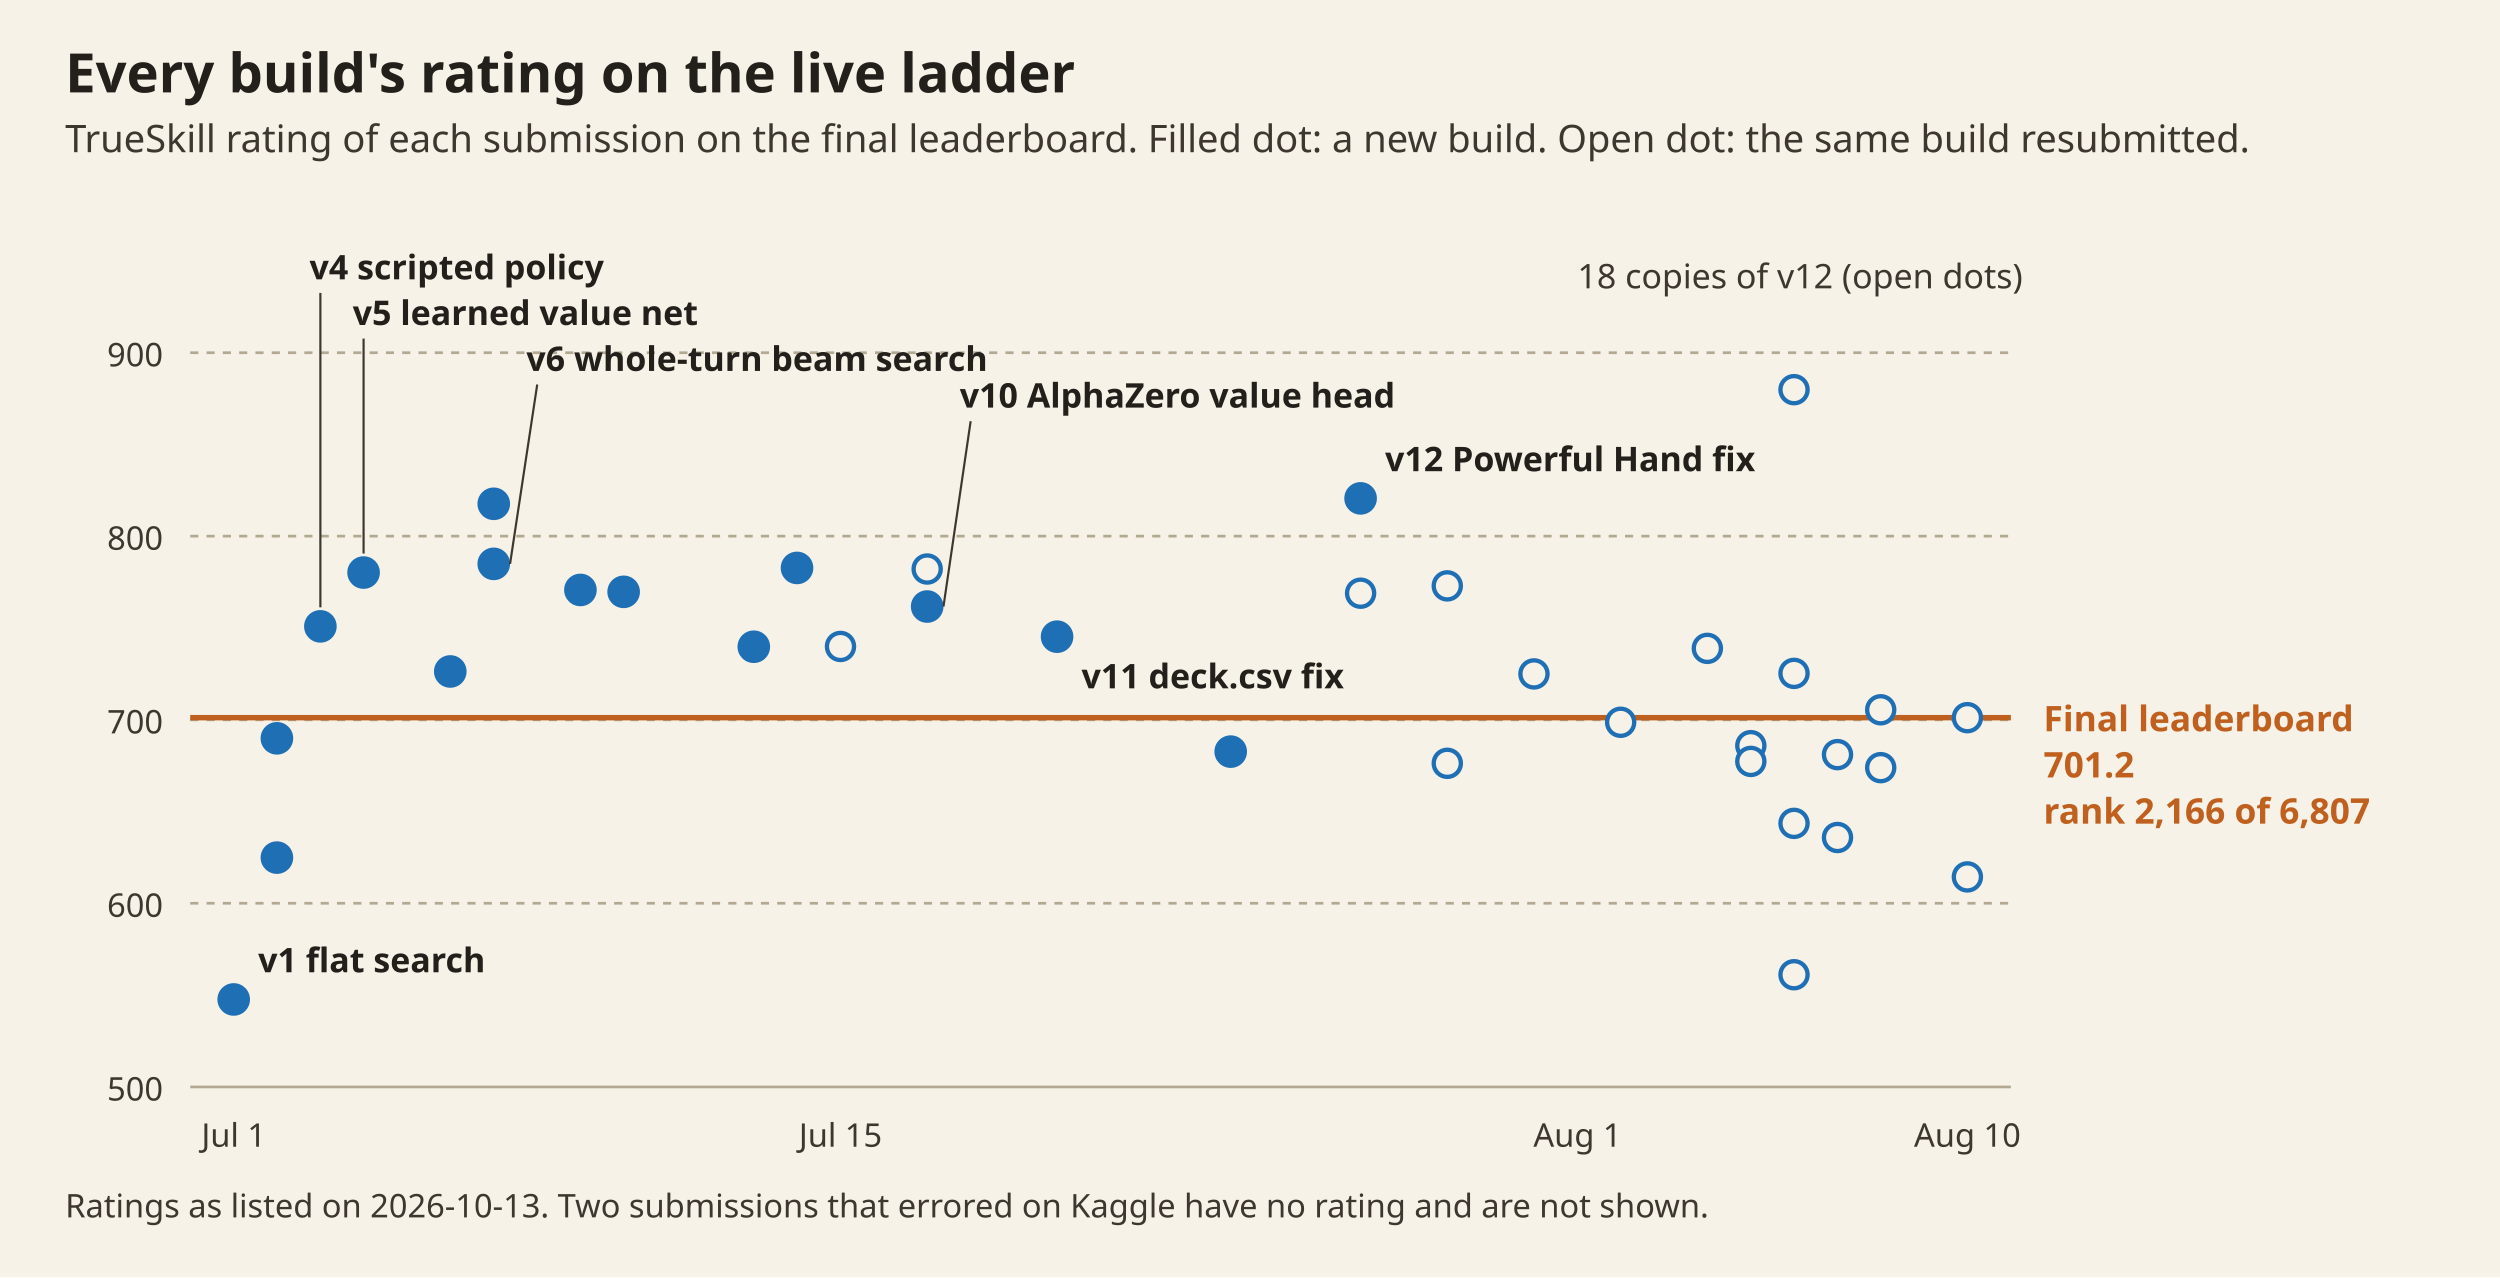
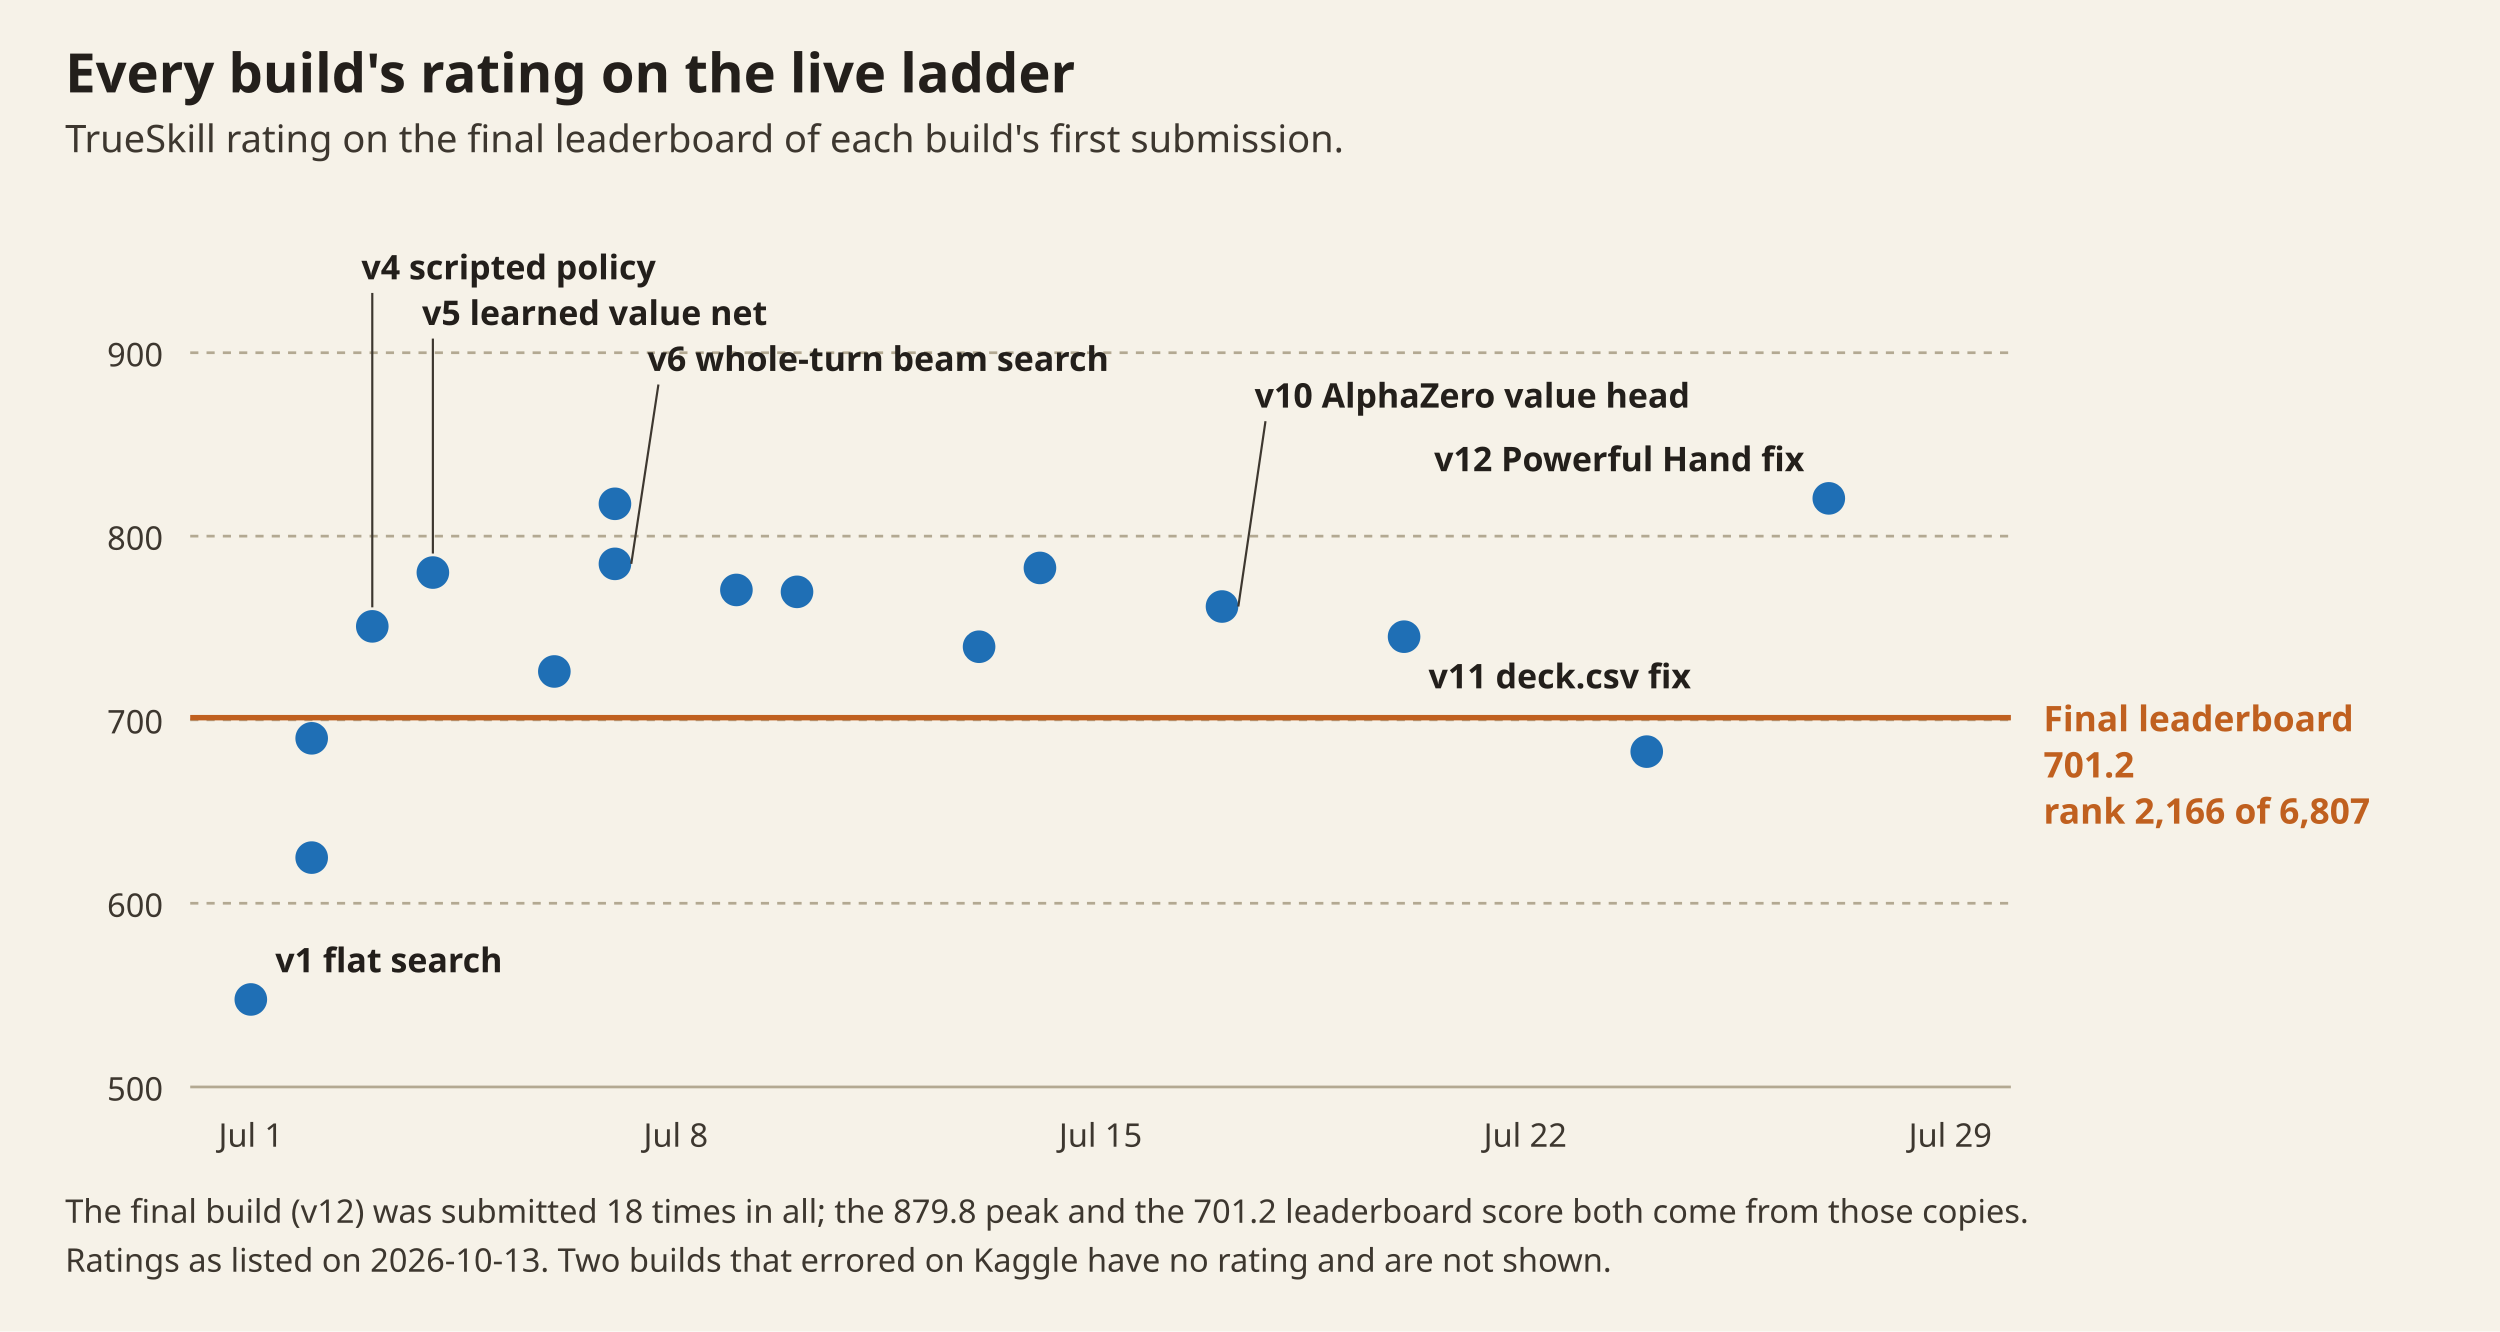
- <svg xmlns="http://www.w3.org/2000/svg" viewBox="0 0 920 470" width="920" height="470" role="img" aria-labelledby="t d" font-family="Archivo, sans-serif">
-   <rect width="920" height="470" fill="#F6F2E8" />
+ <svg xmlns="http://www.w3.org/2000/svg" viewBox="0 0 920 490" width="920" height="490" role="img" aria-labelledby="t d" font-family="Archivo, sans-serif">
+   <rect width="920" height="490" fill="#F6F2E8" />
  <text x="24.0" y="34.0" font-size="20" font-weight="700" fill="#231F1B" text-anchor="start">Every build's rating on the live ladder</text>
-   <text x="24.0" y="56.0" font-size="14" font-weight="400" fill="#3D372F" text-anchor="start">TrueSkill rating of each submission on the final leaderboard. Filled dot: a new build. Open dot: the same build resubmitted.</text>
+   <text x="24.0" y="56.0" font-size="14" font-weight="400" fill="#3D372F" text-anchor="start">TrueSkill rating on the final leaderboard of each build's first submission.</text>
  <line x1="70" x2="740" y1="400.0" y2="400.0" stroke="#B3A992" stroke-width="1" />
  <text x="60.0" y="405.0" font-size="12" font-weight="400" fill="#3D372F" text-anchor="end">500</text>
  <line x1="70" x2="740" y1="332.4" y2="332.4" stroke="#B3A992" stroke-width="1" stroke-dasharray="3 3" />
  <text x="60.0" y="337.4" font-size="12" font-weight="400" fill="#3D372F" text-anchor="end">600</text>
  <line x1="70" x2="740" y1="264.9" y2="264.9" stroke="#B3A992" stroke-width="1" stroke-dasharray="3 3" />
  <text x="60.0" y="269.9" font-size="12" font-weight="400" fill="#3D372F" text-anchor="end">700</text>
  <line x1="70" x2="740" y1="197.3" y2="197.3" stroke="#B3A992" stroke-width="1" stroke-dasharray="3 3" />
  <text x="60.0" y="202.3" font-size="12" font-weight="400" fill="#3D372F" text-anchor="end">800</text>
  <line x1="70" x2="740" y1="129.8" y2="129.8" stroke="#B3A992" stroke-width="1" stroke-dasharray="3 3" />
  <text x="60.0" y="134.8" font-size="12" font-weight="400" fill="#3D372F" text-anchor="end">900</text>
-   <text x="86.0" y="422.0" font-size="12" font-weight="400" fill="#3D372F" text-anchor="middle">Jul 1</text>
-   <text x="309.3" y="422.0" font-size="12" font-weight="400" fill="#3D372F" text-anchor="middle">Jul 15</text>
-   <text x="580.5" y="422.0" font-size="12" font-weight="400" fill="#3D372F" text-anchor="middle">Aug 1</text>
-   <text x="724.0" y="422.0" font-size="12" font-weight="400" fill="#3D372F" text-anchor="middle">Aug 10</text>
+   <text x="92.3" y="422.0" font-size="12" font-weight="400" fill="#3D372F" text-anchor="middle">Jul 1</text>
+   <text x="248.7" y="422.0" font-size="12" font-weight="400" fill="#3D372F" text-anchor="middle">Jul 8</text>
+   <text x="405.0" y="422.0" font-size="12" font-weight="400" fill="#3D372F" text-anchor="middle">Jul 15</text>
+   <text x="561.3" y="422.0" font-size="12" font-weight="400" fill="#3D372F" text-anchor="middle">Jul 22</text>
+   <text x="717.7" y="422.0" font-size="12" font-weight="400" fill="#3D372F" text-anchor="middle">Jul 29</text>
  <line x1="70" x2="740" y1="264.1" y2="264.1" stroke="#C0601F" stroke-width="2" />
  <text x="752.0" y="269.1" font-size="13" font-weight="700" fill="#C0601F" text-anchor="start">Final leaderboard</text>
  <text x="752.0" y="286.1" font-size="13" font-weight="700" fill="#C0601F" text-anchor="start">701.2</text>
  <text x="752.0" y="303.1" font-size="13" font-weight="700" fill="#C0601F" text-anchor="start">rank 2,166 of 6,807</text>
-   <circle cx="86.0" cy="367.8" r="6" fill="#1F6FB5" />
-   <text x="95.0" y="357.8" font-size="12.5" font-weight="600" fill="#231F1B" text-anchor="start">v1 flat search</text>
-   <circle cx="101.9" cy="315.6" r="6" fill="#1F6FB5" />
-   <circle cx="101.9" cy="271.7" r="6" fill="#1F6FB5" />
-   <circle cx="117.9" cy="230.5" r="6" fill="#1F6FB5" />
-   <line x1="117.9" y1="223.5" x2="117.9" y2="107.8" stroke="#3D372F" stroke-width="0.8" />
-   <text x="113.9" y="102.8" font-size="12.5" font-weight="600" fill="#231F1B" text-anchor="start">v4 scripted policy</text>
-   <circle cx="133.8" cy="210.7" r="6" fill="#1F6FB5" />
-   <line x1="133.8" y1="203.7" x2="133.8" y2="124.6" stroke="#3D372F" stroke-width="0.8" />
-   <text x="129.8" y="119.6" font-size="12.5" font-weight="600" fill="#231F1B" text-anchor="start">v5 learned value net</text>
-   <circle cx="165.7" cy="247.1" r="6" fill="#1F6FB5" />
-   <circle cx="181.7" cy="185.4" r="6" fill="#1F6FB5" />
-   <circle cx="181.7" cy="207.5" r="6" fill="#1F6FB5" />
-   <line x1="187.7" y1="207.5" x2="197.7" y2="141.5" stroke="#3D372F" stroke-width="0.8" />
-   <text x="193.7" y="136.5" font-size="12.5" font-weight="600" fill="#231F1B" text-anchor="start">v6 whole-turn beam search</text>
-   <circle cx="213.6" cy="217.1" r="6" fill="#1F6FB5" />
-   <circle cx="229.5" cy="217.8" r="6" fill="#1F6FB5" />
-   <circle cx="277.4" cy="238.0" r="6" fill="#1F6FB5" />
-   <circle cx="293.3" cy="209.0" r="6" fill="#1F6FB5" />
-   <circle cx="309.3" cy="237.9" r="5" fill="#F6F2E8" stroke="#1F6FB5" stroke-width="1.6" />
-   <circle cx="341.2" cy="209.4" r="5" fill="#F6F2E8" stroke="#1F6FB5" stroke-width="1.6" />
-   <circle cx="341.2" cy="223.2" r="6" fill="#1F6FB5" />
-   <line x1="347.2" y1="223.2" x2="357.2" y2="155.0" stroke="#3D372F" stroke-width="0.8" />
-   <text x="353.2" y="150.0" font-size="12.5" font-weight="600" fill="#231F1B" text-anchor="start">v10 AlphaZero value head</text>
-   <circle cx="389.0" cy="234.3" r="6" fill="#1F6FB5" />
-   <text x="398.0" y="253.3" font-size="12.5" font-weight="600" fill="#231F1B" text-anchor="start">v11 deck.csv fix</text>
-   <circle cx="452.9" cy="276.6" r="6" fill="#1F6FB5" />
-   <circle cx="500.7" cy="218.3" r="5" fill="#F6F2E8" stroke="#1F6FB5" stroke-width="1.6" />
-   <circle cx="500.7" cy="183.4" r="6" fill="#1F6FB5" />
-   <text x="509.7" y="173.4" font-size="12.5" font-weight="600" fill="#231F1B" text-anchor="start">v12 Powerful Hand fix</text>
-   <circle cx="532.6" cy="280.9" r="5" fill="#F6F2E8" stroke="#1F6FB5" stroke-width="1.6" />
-   <circle cx="532.6" cy="215.6" r="5" fill="#F6F2E8" stroke="#1F6FB5" stroke-width="1.6" />
-   <circle cx="564.5" cy="248.0" r="5" fill="#F6F2E8" stroke="#1F6FB5" stroke-width="1.6" />
-   <circle cx="596.4" cy="265.8" r="5" fill="#F6F2E8" stroke="#1F6FB5" stroke-width="1.6" />
-   <circle cx="628.3" cy="238.6" r="5" fill="#F6F2E8" stroke="#1F6FB5" stroke-width="1.6" />
-   <circle cx="644.3" cy="274.4" r="5" fill="#F6F2E8" stroke="#1F6FB5" stroke-width="1.6" />
-   <circle cx="644.3" cy="280.2" r="5" fill="#F6F2E8" stroke="#1F6FB5" stroke-width="1.6" />
-   <circle cx="660.2" cy="358.7" r="5" fill="#F6F2E8" stroke="#1F6FB5" stroke-width="1.6" />
-   <circle cx="660.2" cy="143.4" r="5" fill="#F6F2E8" stroke="#1F6FB5" stroke-width="1.6" />
-   <circle cx="660.2" cy="247.8" r="5" fill="#F6F2E8" stroke="#1F6FB5" stroke-width="1.6" />
-   <circle cx="660.2" cy="303.0" r="5" fill="#F6F2E8" stroke="#1F6FB5" stroke-width="1.6" />
-   <circle cx="676.2" cy="277.7" r="5" fill="#F6F2E8" stroke="#1F6FB5" stroke-width="1.6" />
-   <circle cx="676.2" cy="308.2" r="5" fill="#F6F2E8" stroke="#1F6FB5" stroke-width="1.6" />
-   <circle cx="692.1" cy="282.5" r="5" fill="#F6F2E8" stroke="#1F6FB5" stroke-width="1.6" />
-   <circle cx="692.1" cy="261.2" r="5" fill="#F6F2E8" stroke="#1F6FB5" stroke-width="1.6" />
-   <circle cx="724.0" cy="264.1" r="5" fill="#F6F2E8" stroke="#1F6FB5" stroke-width="1.6" />
-   <circle cx="724.0" cy="322.7" r="5" fill="#F6F2E8" stroke="#1F6FB5" stroke-width="1.6" />
-   <text x="580.5" y="106.1" font-size="12.5" font-weight="400" fill="#3D372F" text-anchor="start">18 copies of v12 (open dots)</text>
-   <text x="24.0" y="448.0" font-size="12" font-weight="400" fill="#3D372F" text-anchor="start">Ratings as listed on 2026-10-13. Two submissions that errored on Kaggle have no rating and are not shown.</text>
+   <circle cx="92.3" cy="367.8" r="6" fill="#1F6FB5" />
+   <text x="101.3" y="357.8" font-size="12.5" font-weight="600" fill="#231F1B" text-anchor="start">v1 flat search</text>
+   <circle cx="114.7" cy="315.6" r="6" fill="#1F6FB5" />
+   <circle cx="114.7" cy="271.7" r="6" fill="#1F6FB5" />
+   <circle cx="137.0" cy="230.5" r="6" fill="#1F6FB5" />
+   <line x1="137.0" y1="223.5" x2="137.0" y2="107.8" stroke="#3D372F" stroke-width="0.8" />
+   <text x="133.0" y="102.8" font-size="12.5" font-weight="600" fill="#231F1B" text-anchor="start">v4 scripted policy</text>
+   <circle cx="159.3" cy="210.7" r="6" fill="#1F6FB5" />
+   <line x1="159.3" y1="203.7" x2="159.3" y2="124.6" stroke="#3D372F" stroke-width="0.8" />
+   <text x="155.3" y="119.6" font-size="12.5" font-weight="600" fill="#231F1B" text-anchor="start">v5 learned value net</text>
+   <circle cx="204.0" cy="247.1" r="6" fill="#1F6FB5" />
+   <circle cx="226.3" cy="185.4" r="6" fill="#1F6FB5" />
+   <circle cx="226.3" cy="207.5" r="6" fill="#1F6FB5" />
+   <line x1="232.3" y1="207.5" x2="242.3" y2="141.5" stroke="#3D372F" stroke-width="0.8" />
+   <text x="238.3" y="136.5" font-size="12.5" font-weight="600" fill="#231F1B" text-anchor="start">v6 whole-turn beam search</text>
+   <circle cx="271.0" cy="217.1" r="6" fill="#1F6FB5" />
+   <circle cx="293.3" cy="217.8" r="6" fill="#1F6FB5" />
+   <circle cx="360.3" cy="238.0" r="6" fill="#1F6FB5" />
+   <circle cx="382.7" cy="209.0" r="6" fill="#1F6FB5" />
+   <circle cx="449.7" cy="223.2" r="6" fill="#1F6FB5" />
+   <line x1="455.7" y1="223.2" x2="465.7" y2="155.0" stroke="#3D372F" stroke-width="0.8" />
+   <text x="461.7" y="150.0" font-size="12.5" font-weight="600" fill="#231F1B" text-anchor="start">v10 AlphaZero value head</text>
+   <circle cx="516.7" cy="234.3" r="6" fill="#1F6FB5" />
+   <text x="525.7" y="253.3" font-size="12.5" font-weight="600" fill="#231F1B" text-anchor="start">v11 deck.csv fix</text>
+   <circle cx="606.0" cy="276.6" r="6" fill="#1F6FB5" />
+   <circle cx="673.0" cy="183.4" r="6" fill="#1F6FB5" />
+   <text x="664.0" y="173.4" font-size="12.5" font-weight="600" fill="#231F1B" text-anchor="end">v12 Powerful Hand fix</text>
+   <text x="24.0" y="450.0" font-size="12" font-weight="400" fill="#3D372F" text-anchor="start">The final build (v12) was submitted 18 times in all; the 879.8 peak and the 701.2 leaderboard score both come from those copies.</text>
+   <text x="24.0" y="468.0" font-size="12" font-weight="400" fill="#3D372F" text-anchor="start">Ratings as listed on 2026-10-13. Two builds that errored on Kaggle have no rating and are not shown.</text>
</svg>
